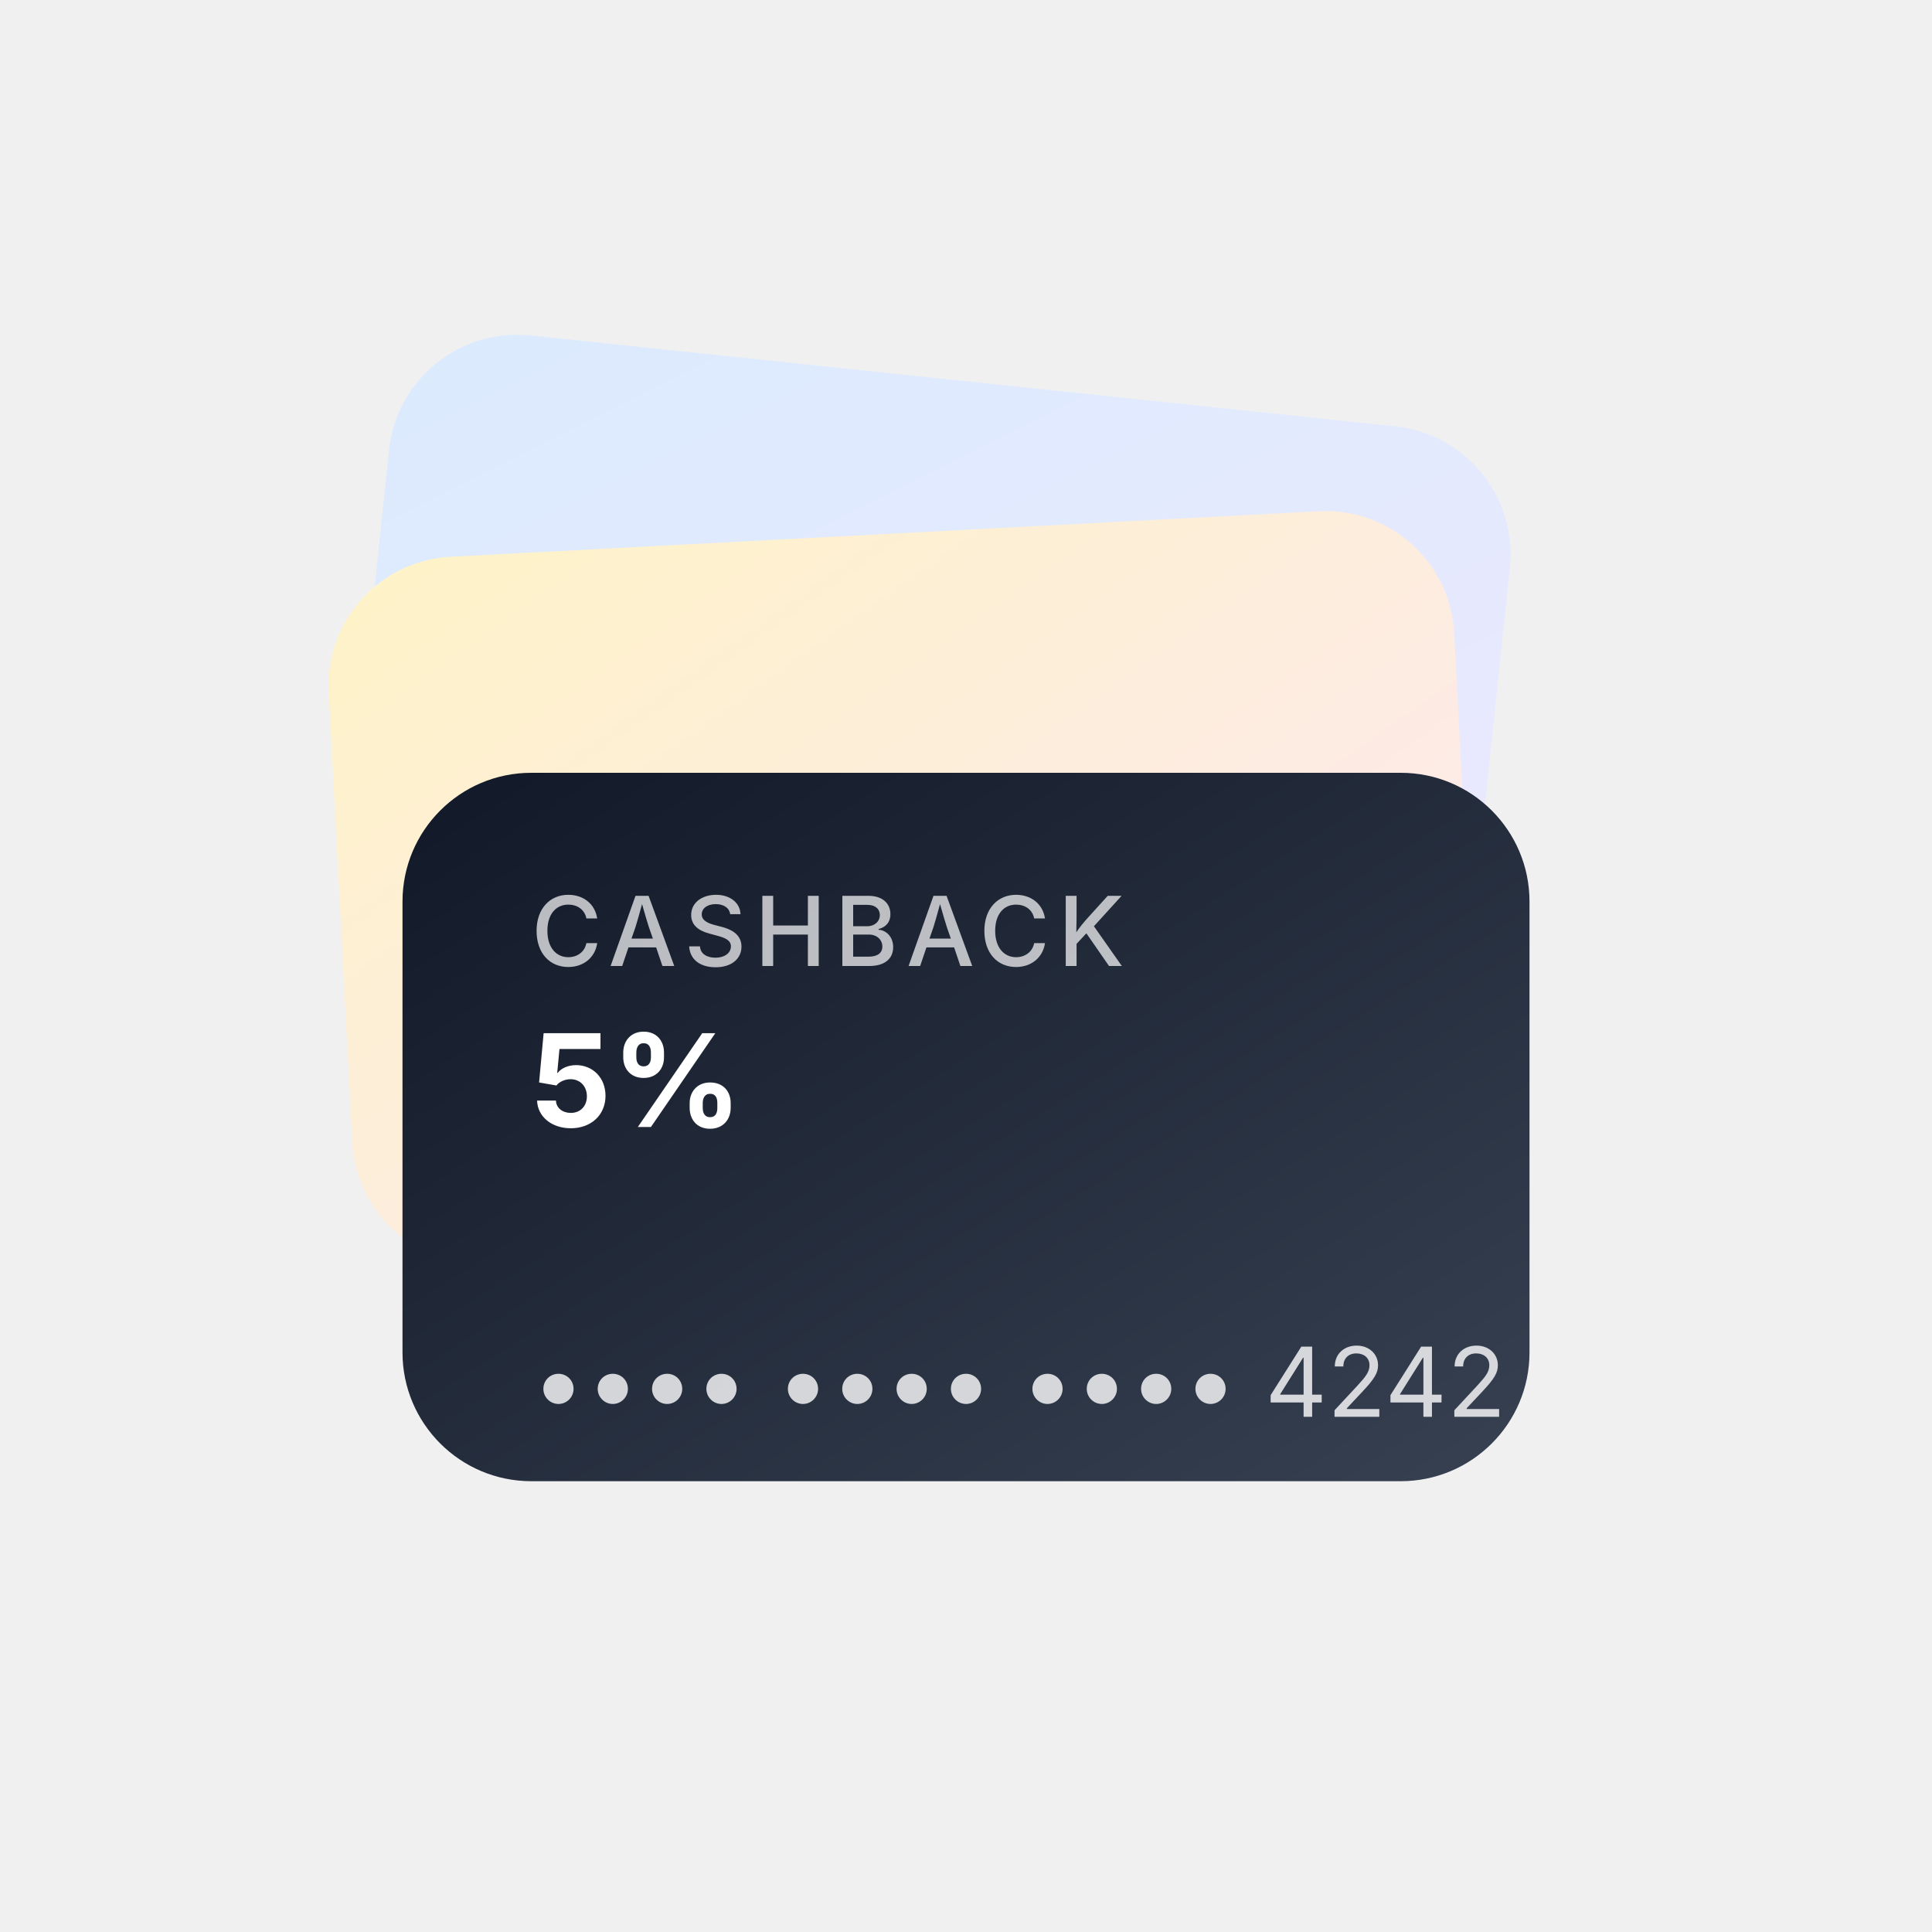
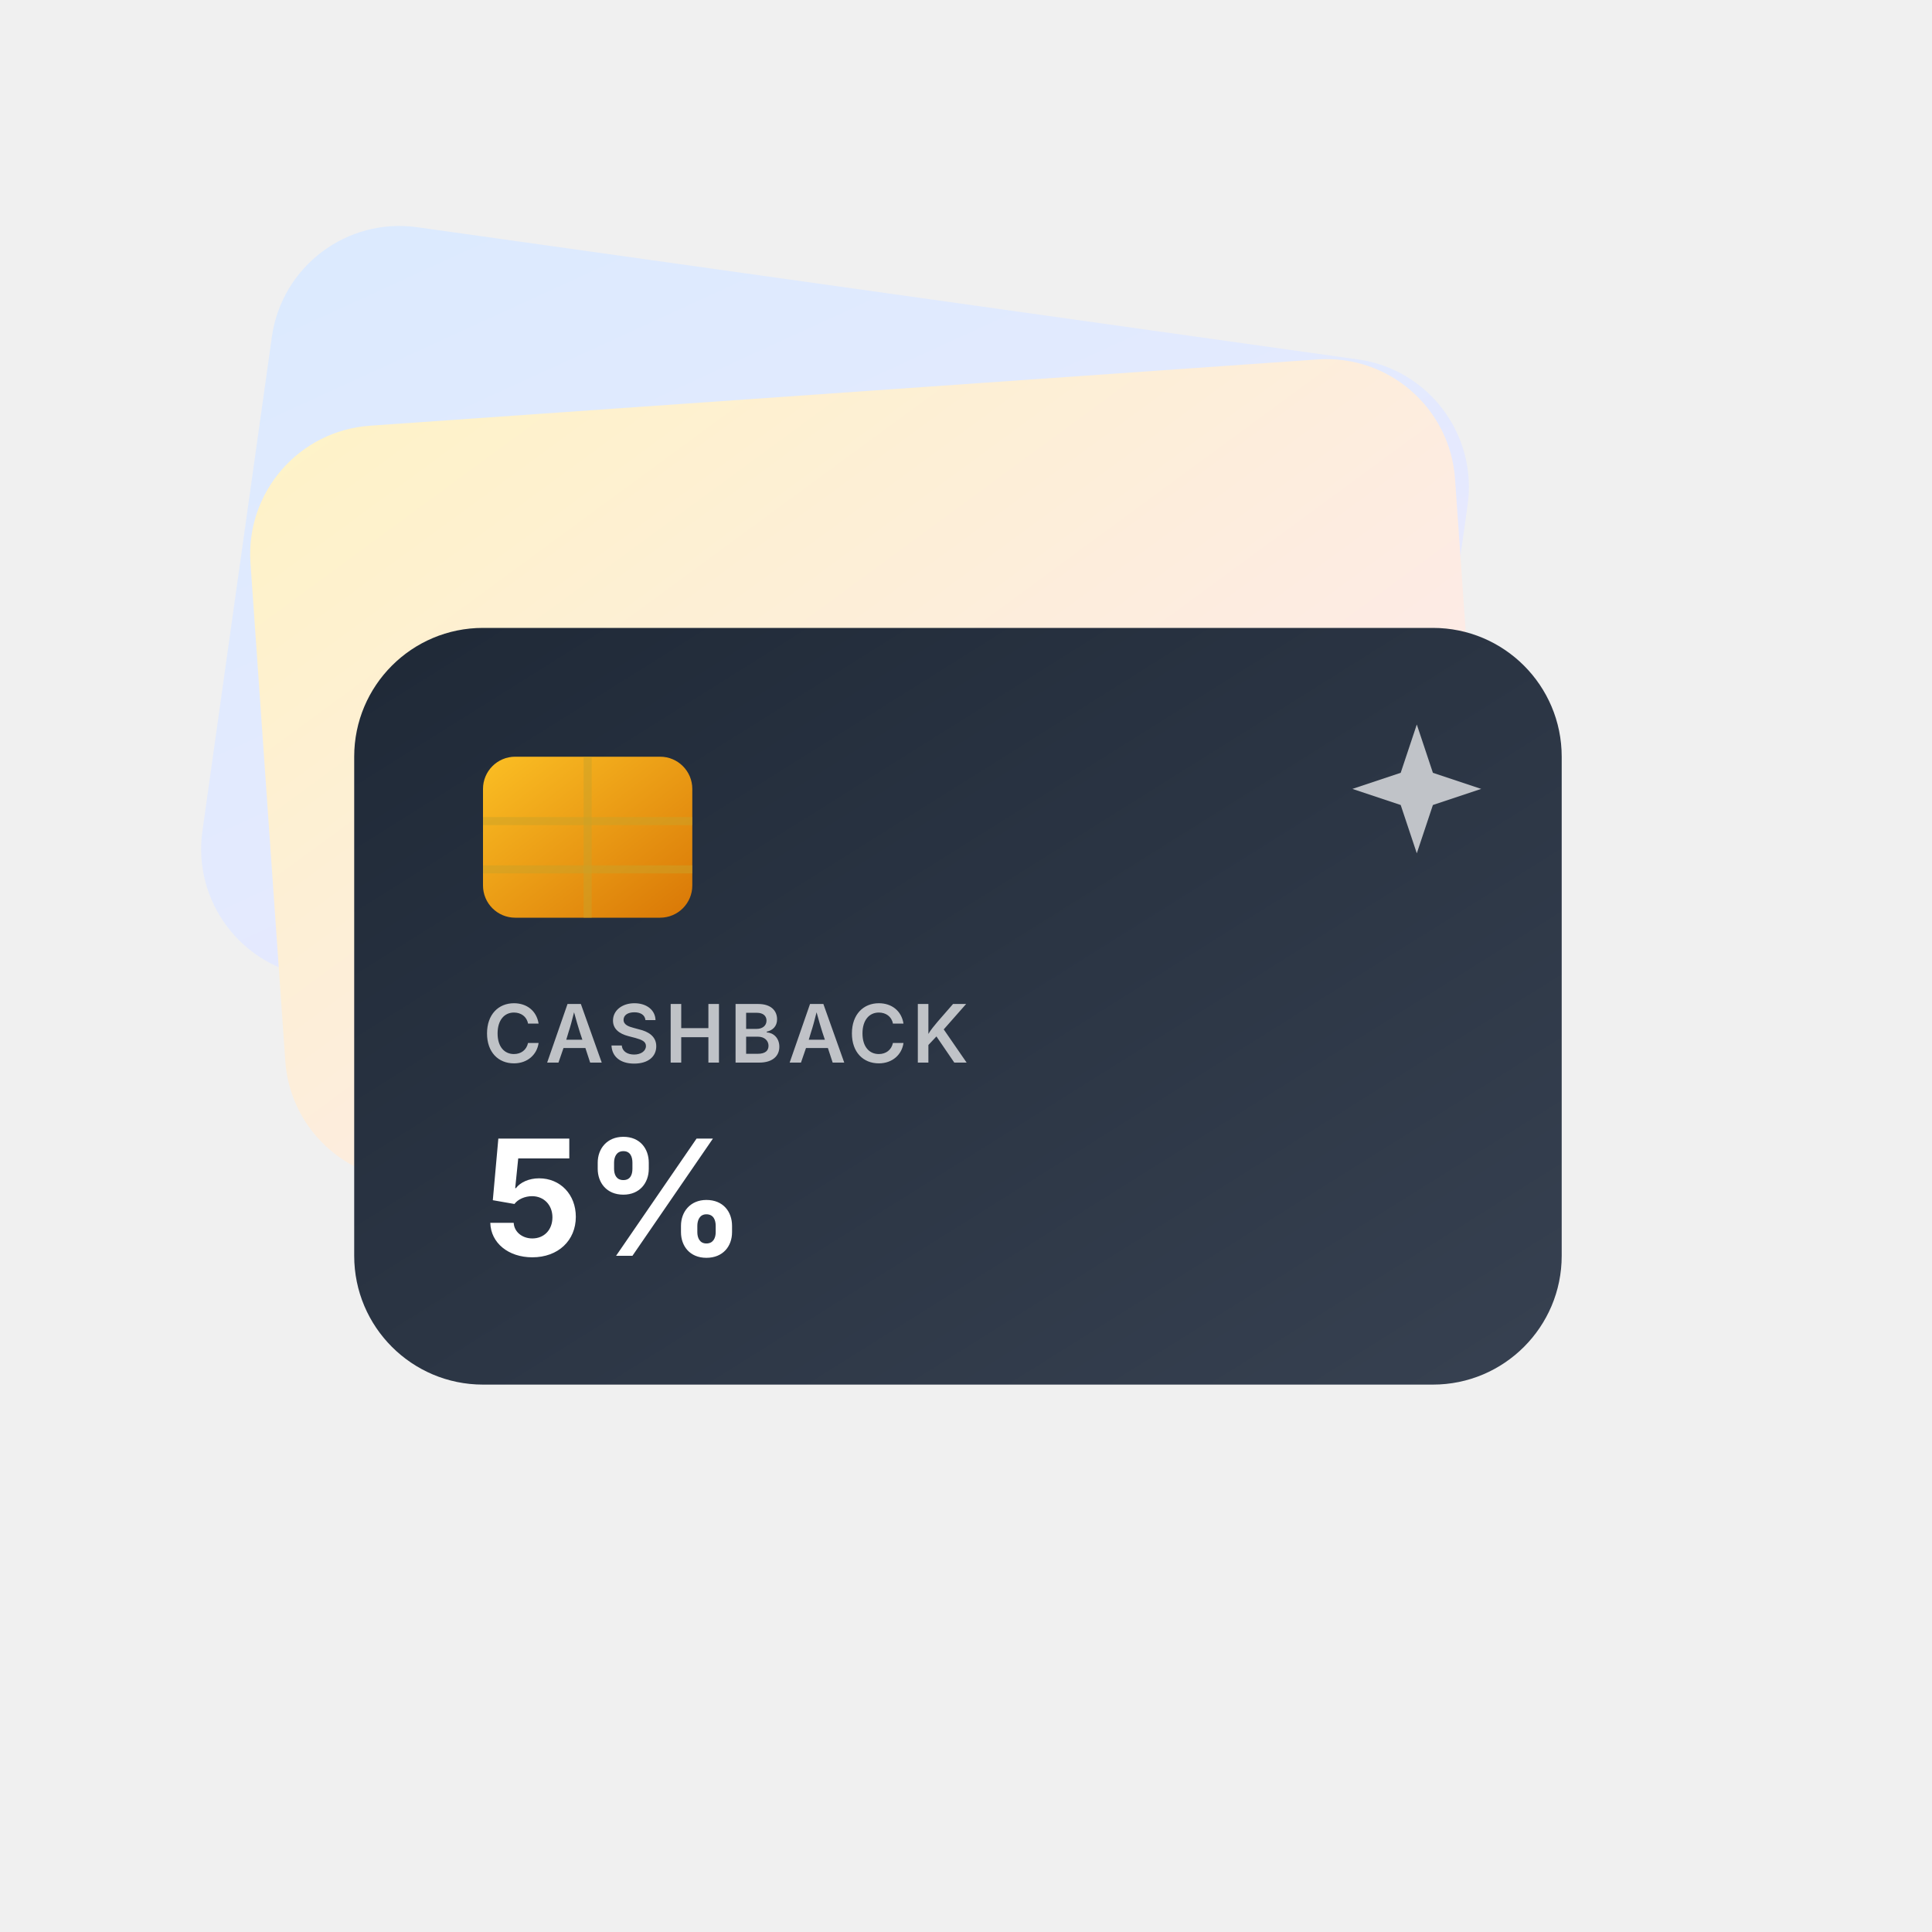
<svg xmlns="http://www.w3.org/2000/svg" width="120" height="120" viewBox="0 0 120 120" fill="none">
-   <rect x="25" y="20" width="70" height="44" rx="8" transform="rotate(6 25 20)" fill="url(#gradient1)" />
-   <rect x="20" y="35" width="70" height="44" rx="8" transform="rotate(-3 20 35)" fill="url(#gradient2)" />
-   <rect x="25" y="48" width="70" height="44" rx="8" fill="url(#gradient3)" />
-   <text x="33" y="60" fill="rgba(255,255,255,0.7)" font-family="Inter, Arial, sans-serif" font-size="6" font-weight="500" letter-spacing="0.5">CASHBACK</text>
-   <text x="33" y="70" fill="white" font-family="Inter, Arial, sans-serif" font-size="8" font-weight="700">5%</text>
-   <text x="33" y="88" fill="rgba(255,255,255,0.8)" font-family="Inter, Arial, sans-serif" font-size="6">•••• •••• •••• 4242</text>
+   <rect x="18" y="13" width="75" height="47" rx="8" transform="rotate(8 18 13)" fill="url(#gradient1)" />
+   <rect x="15" y="27" width="75" height="47" rx="8" transform="rotate(-4 15 27)" fill="url(#gradient2)" />
+   <rect x="22" y="39" width="75" height="47" rx="8" fill="url(#gradient3)" />
+   <rect x="30" y="47" width="13" height="10" rx="2" fill="url(#chipGradient)" />
+   <line x1="30" y1="51" x2="43" y2="51" stroke="#c9a227" stroke-width="0.5" opacity="0.5" />
+   <line x1="30" y1="54" x2="43" y2="54" stroke="#c9a227" stroke-width="0.5" opacity="0.5" />
+   <line x1="36.5" y1="47" x2="36.5" y2="57" stroke="#c9a227" stroke-width="0.5" opacity="0.5" />
+   <text x="30" y="66" fill="rgba(255,255,255,0.7)" font-family="Inter, Arial, sans-serif" font-size="5" font-weight="600" letter-spacing="0.3">CASHBACK</text>
+   <text x="30" y="78" fill="white" font-family="Inter, Arial, sans-serif" font-size="10" font-weight="700">5%</text>
+   <path d="M88 45 L89 48 L92 49 L89 50 L88 53 L87 50 L84 49 L87 48 Z" fill="white" opacity="0.7" />
  <defs>
    <linearGradient id="gradient1" x1="0%" y1="0%" x2="100%" y2="100%">
      <stop offset="0%" style="stop-color:#dbeafe" />
      <stop offset="100%" style="stop-color:#ede9fe" />
    </linearGradient>
    <linearGradient id="gradient2" x1="0%" y1="0%" x2="100%" y2="100%">
      <stop offset="0%" style="stop-color:#fef3c7" />
      <stop offset="100%" style="stop-color:#fce7f3" />
    </linearGradient>
    <linearGradient id="gradient3" x1="0%" y1="0%" x2="100%" y2="100%">
-       <stop offset="0%" style="stop-color:#111827" />
+       <stop offset="0%" style="stop-color:#1f2937" />
      <stop offset="100%" style="stop-color:#374151" />
+     </linearGradient>
+     <linearGradient id="chipGradient" x1="0%" y1="0%" x2="100%" y2="100%">
+       <stop offset="0%" style="stop-color:#fbbf24" />
+       <stop offset="100%" style="stop-color:#d97706" />
    </linearGradient>
  </defs>
</svg>
